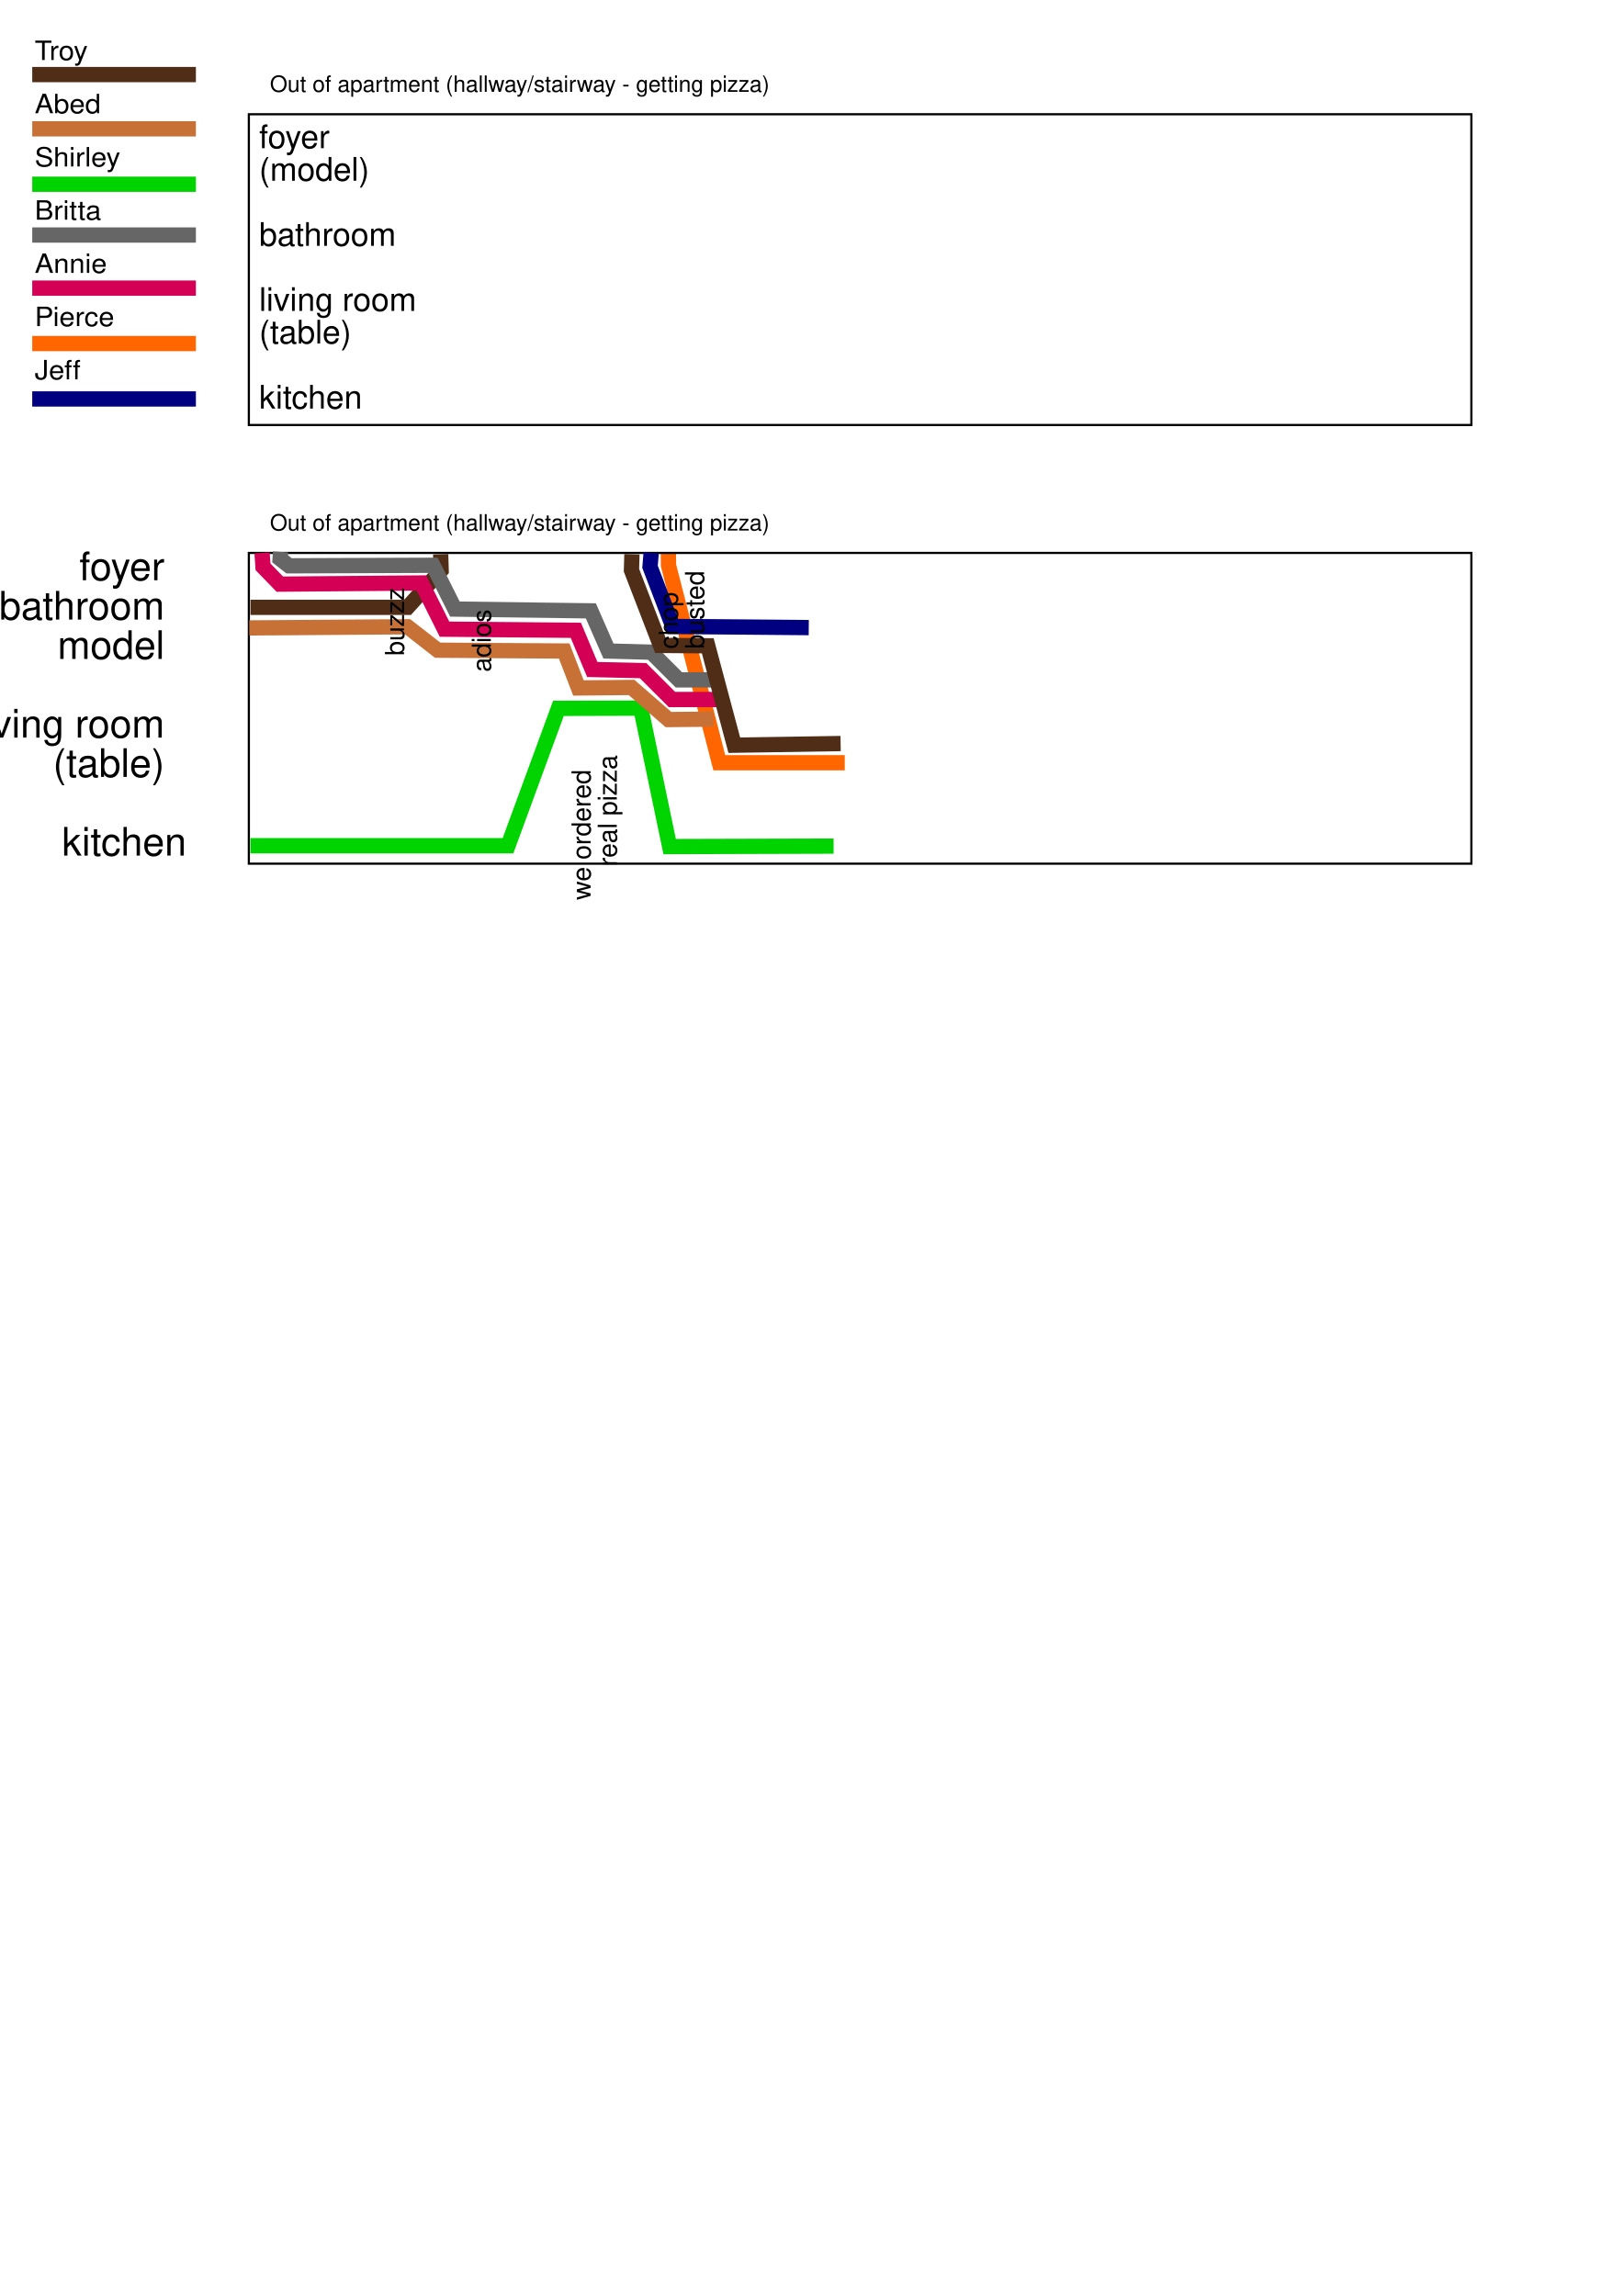
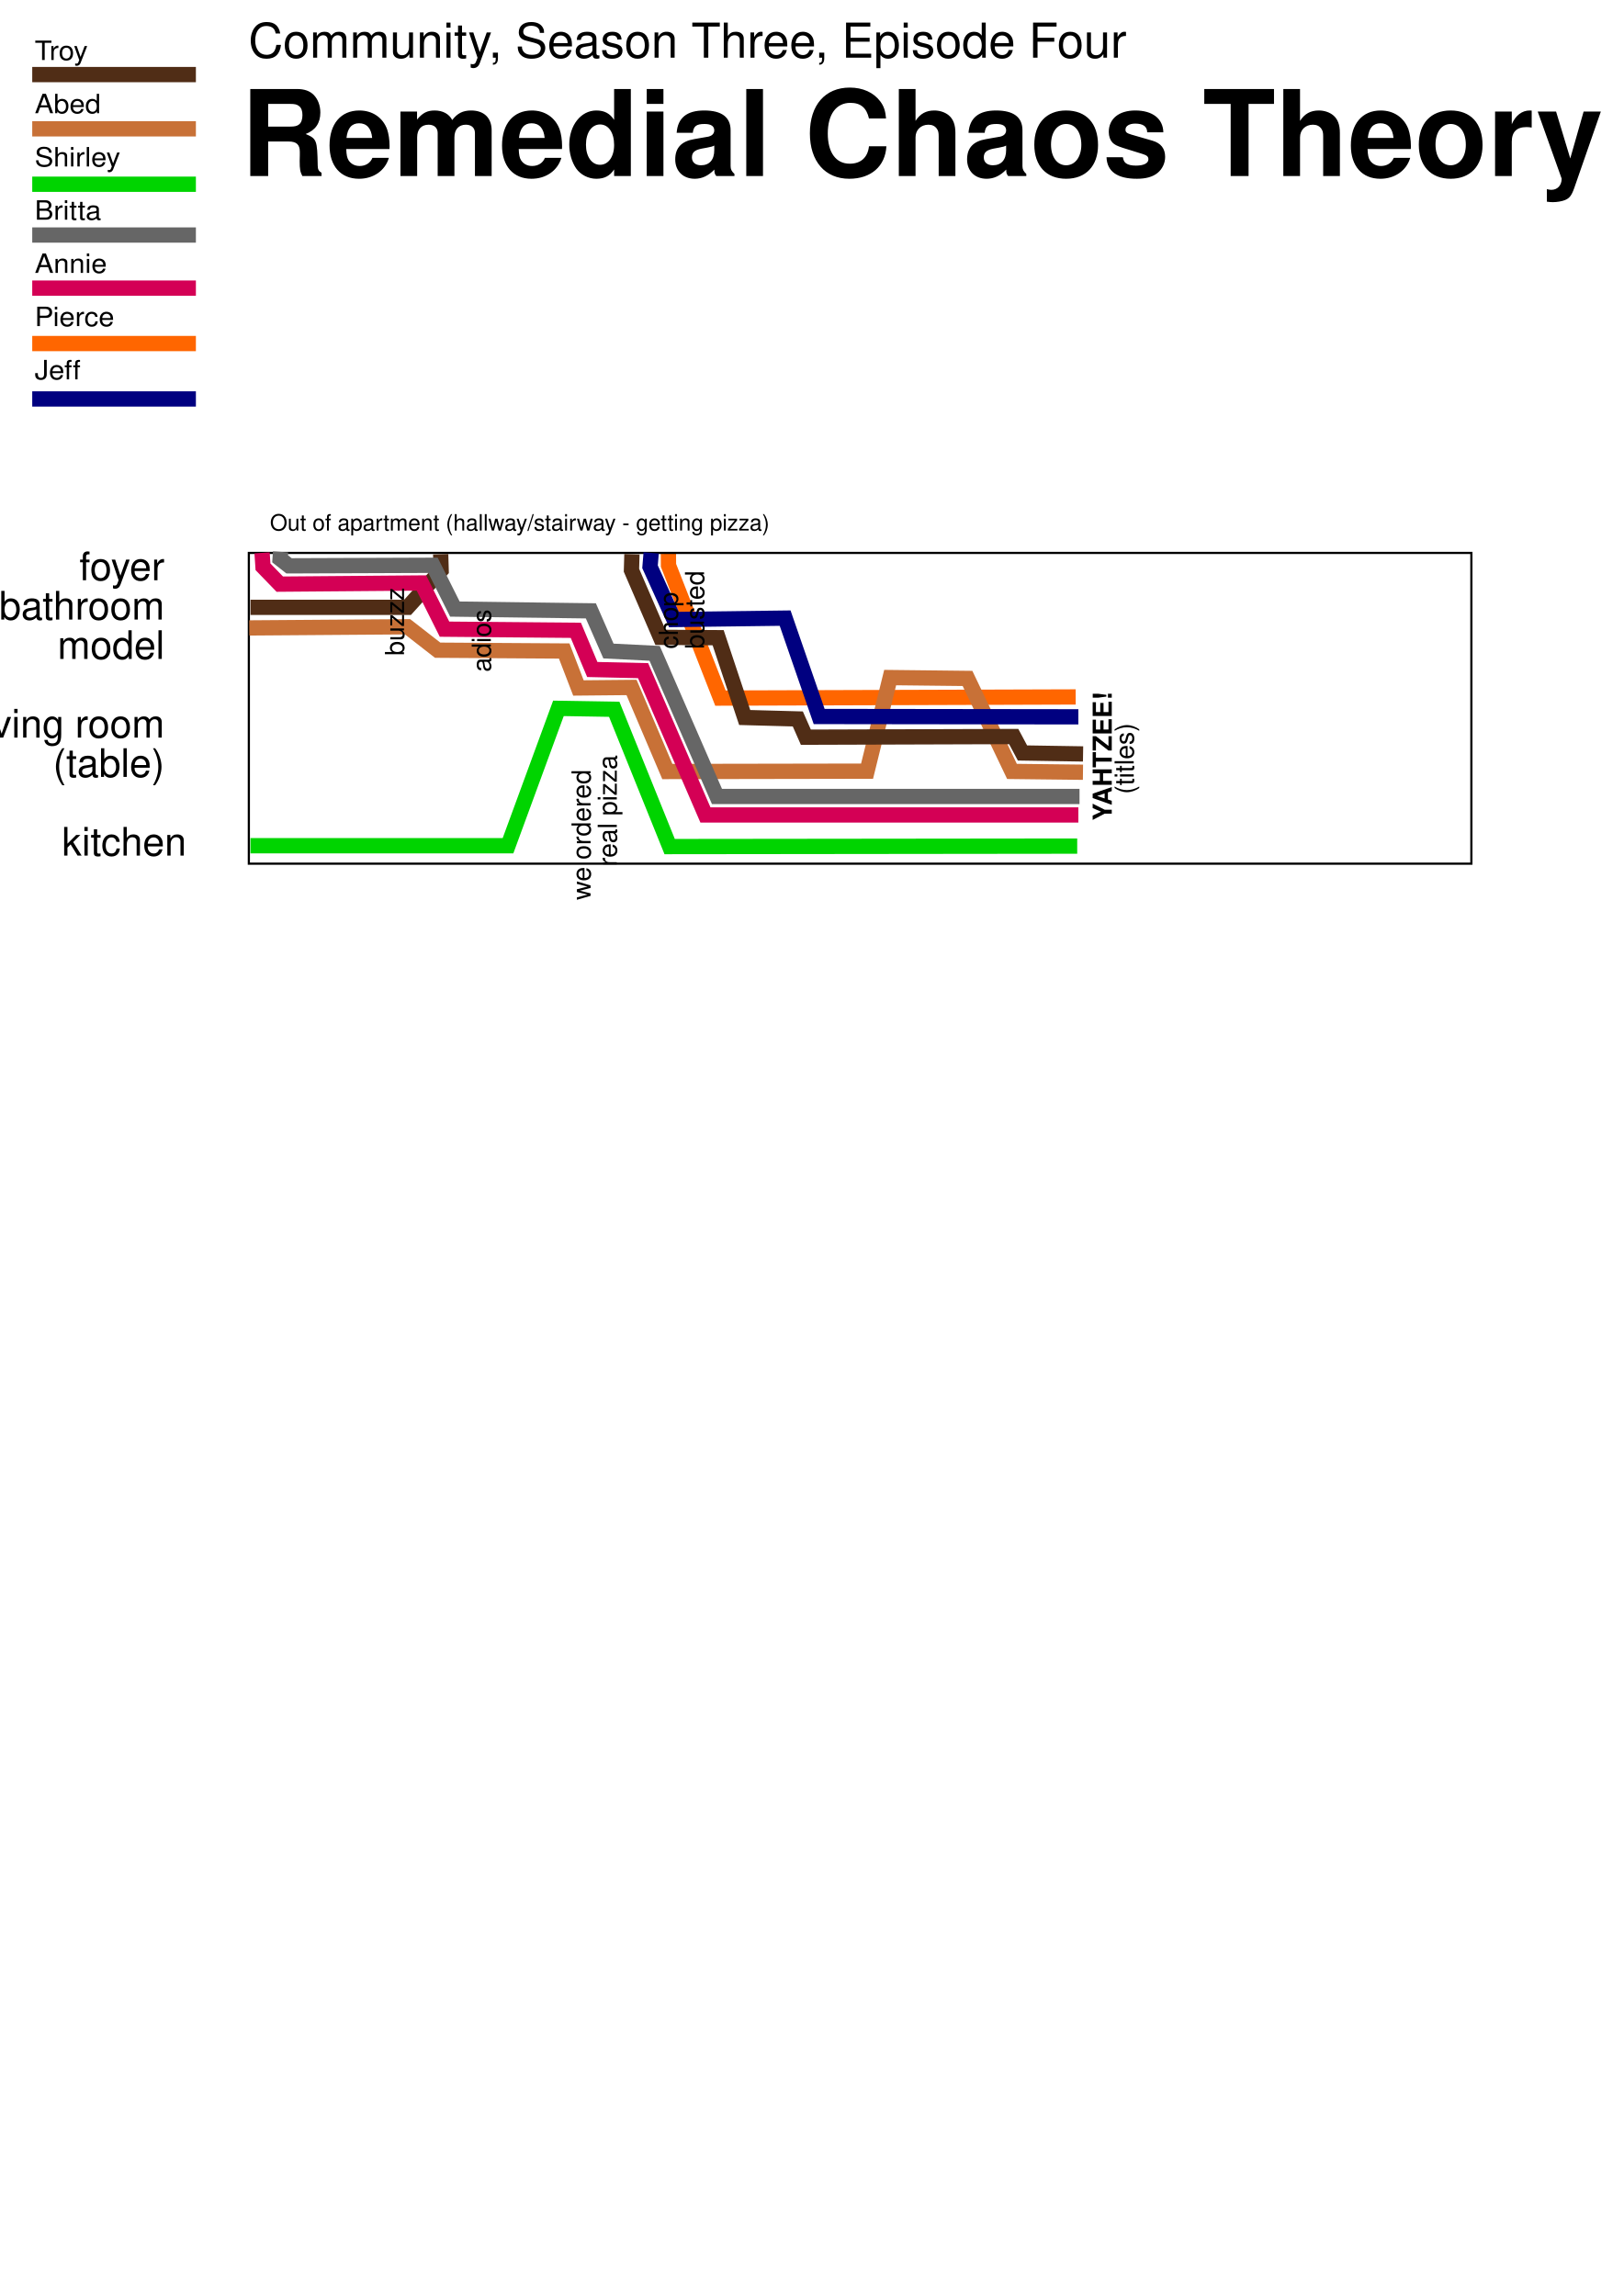
<svg xmlns="http://www.w3.org/2000/svg" width="744.094" height="1052.362" id="svg2" version="1.1">
  <defs id="defs4" />
  <g id="layer1">
-     <rect style="fill:none;stroke:#000000;stroke-width:1" id="rect2985" width="560.246" height="142.43" x="114.04" y="52.368" />
-     <text xml:space="preserve" style="font-size:10.317px;font-style:normal;font-variant:normal;font-weight:normal;font-stretch:normal;text-align:start;line-height:100%;writing-mode:lr-tb;text-anchor:start;fill:#000000;stroke:none;font-family:Helvetica;-inkscape-font-specification:Helvetica" x="123.663" y="42.111" id="text2987" transform="scale(1.000312,0.9996879)">
-       <tspan id="tspan2989" x="123.663" y="42.111">Out of apartment (hallway/stairway - getting pizza)</tspan>
-     </text>
-     <text xml:space="preserve" style="font-size:14.925px;font-style:normal;font-variant:normal;font-weight:normal;font-stretch:normal;text-align:start;line-height:100%;writing-mode:lr-tb;text-anchor:start;fill:#000000;fill-opacity:1;stroke:none;font-family:Helvetica;-inkscape-font-specification:Helvetica" x="118.713" y="67.937" id="text2991" transform="scale(1.000312,0.9996879)">
-       <tspan id="tspan2993" x="118.713" y="67.937">foyer</tspan>
-       <tspan x="118.713" y="82.862" id="tspan3017">(model)</tspan>
-       <tspan x="118.713" y="97.787" id="tspan2995" />
-       <tspan x="118.713" y="112.712" id="tspan2997">bathroom</tspan>
-       <tspan x="118.713" y="127.637" id="tspan2999" />
-       <tspan x="118.713" y="142.562" id="tspan3005">living room</tspan>
-       <tspan x="118.713" y="157.487" id="tspan3015">(table)</tspan>
-       <tspan x="118.713" y="172.412" id="tspan3011" />
-       <tspan x="118.713" y="187.337" id="tspan3013">kitchen</tspan>
-     </text>
    <text xml:space="preserve" style="font-size:12.571px;font-style:normal;font-variant:normal;font-weight:normal;font-stretch:normal;text-align:start;line-height:100%;writing-mode:lr-tb;text-anchor:start;fill:#000000;fill-opacity:1;stroke:none;font-family:Helvetica;-inkscape-font-specification:Helvetica" x="15.423" y="28.348" id="text3019" transform="scale(1.030713,0.9702019)">
      <tspan id="tspan3021" x="15.423" y="28.348">Troy</tspan>
      <tspan x="15.423" y="40.92" id="tspan3023" />
      <tspan x="15.423" y="53.491" id="tspan3025">Abed</tspan>
      <tspan x="15.423" y="66.063" id="tspan3027" />
      <tspan x="15.423" y="78.634" id="tspan3029">Shirley</tspan>
      <tspan x="15.423" y="91.206" id="tspan3041" />
      <tspan x="15.423" y="103.777" id="tspan3043">Britta</tspan>
      <tspan x="15.423" y="116.349" id="tspan3031" />
      <tspan x="15.423" y="128.92" id="tspan3033">Annie</tspan>
      <tspan x="15.423" y="141.492" id="tspan3037" />
      <tspan x="15.423" y="154.063" id="tspan3045">Pierce</tspan>
      <tspan x="15.423" y="166.635" id="tspan3047" />
      <tspan x="15.423" y="179.206" id="tspan3049">Jeff</tspan>
    </text>
    <path style="fill:none;stroke:#502d16;stroke-width:7;stroke-linecap:butt;stroke-linejoin:miter;stroke-opacity:1;stroke-miterlimit:4;stroke-dasharray:none" d="m 14.773,34.18 75,0" id="path3051" />
    <path id="path3821" d="m 14.773,59.048 75,0" style="fill:none;stroke:#c87137;stroke-width:7;stroke-linecap:butt;stroke-linejoin:miter;stroke-miterlimit:4;stroke-opacity:1;stroke-dasharray:none" />
    <path style="fill:none;stroke:#00d400;stroke-width:7;stroke-linecap:butt;stroke-linejoin:miter;stroke-miterlimit:4;stroke-opacity:1;stroke-dasharray:none" d="m 14.773,84.445 75,0" id="path3823" />
    <path id="path3825" d="m 14.773,107.725 75,0" style="fill:none;stroke:#666666;stroke-width:7;stroke-linecap:butt;stroke-linejoin:miter;stroke-miterlimit:4;stroke-opacity:1;stroke-dasharray:none" />
    <path style="fill:none;stroke:#d40055;stroke-width:7;stroke-linecap:butt;stroke-linejoin:miter;stroke-miterlimit:4;stroke-opacity:1;stroke-dasharray:none" d="m 14.773,132.064 75,0" id="path3827" />
    <path id="path3829" d="m 14.773,157.461 75,0" style="fill:none;stroke:#ff6600;stroke-width:7;stroke-linecap:butt;stroke-linejoin:miter;stroke-miterlimit:4;stroke-opacity:1;stroke-dasharray:none" />
    <path style="fill:none;stroke:#000080;stroke-width:7;stroke-linecap:butt;stroke-linejoin:miter;stroke-miterlimit:4;stroke-opacity:1;stroke-dasharray:none" d="m 14.773,182.858 75,0" id="path3831" />
  </g>
  <g id="layer2">
-     <path id="path3891" d="m 114.773,387.636 118.032,0 23.106,-62.963 37.738,-0.105 13.229,63.452 75.133,-0.209" style="fill:none;stroke:#00d400;stroke-width:7;stroke-linecap:butt;stroke-linejoin:miter;stroke-miterlimit:4;stroke-opacity:1;stroke-dasharray:none" />
-     <path style="fill:none;stroke:#ff6600;stroke-width:7;stroke-linecap:butt;stroke-linejoin:miter;stroke-miterlimit:4;stroke-opacity:1;stroke-dasharray:none" d="m 306.313,253.83 0.036,5.291 23.28,90.476 57.503,0" id="path3897" />
+     <path id="path3891" d="m 114.773,387.636 118.032,0 23.106,-62.963 25.569,0.424 25.398,62.923 186.773,-0.209" style="fill:none;stroke:#00d400;stroke-width:7;stroke-linecap:butt;stroke-linejoin:miter;stroke-miterlimit:4;stroke-opacity:1;stroke-dasharray:none" />
+     <path style="fill:none;stroke:#ff6600;stroke-width:7;stroke-linecap:butt;stroke-linejoin:miter;stroke-miterlimit:4;stroke-opacity:1;stroke-dasharray:none" d="m 306.313,253.83 0.036,5.291 23.81,60.847 162.794,-0.529" id="path3897" />
    <rect y="253.431" x="114.04" height="142.43" width="560.246" id="rect3833" style="fill:none;stroke:#000000;stroke-width:1" />
    <text transform="scale(1.000312,0.9996879)" id="text3835" y="243.238" x="123.663" style="font-size:10.317px;font-style:normal;font-variant:normal;font-weight:normal;font-stretch:normal;text-align:start;line-height:100%;writing-mode:lr-tb;text-anchor:start;fill:#000000;stroke:none;font-family:Helvetica;-inkscape-font-specification:Helvetica" xml:space="preserve">
      <tspan y="243.238" x="123.663" id="tspan3837">Out of apartment (hallway/stairway - getting pizza)</tspan>
    </text>
    <text transform="scale(1.000312,0.9996879)" id="text3839" y="266.025" x="110.484" style="font-size:18.036px;font-style:normal;font-variant:normal;font-weight:normal;font-stretch:normal;text-align:end;line-height:100%;writing-mode:lr-tb;text-anchor:end;fill:#000000;fill-opacity:1;stroke:none;font-family:Helvetica;-inkscape-font-specification:Helvetica" xml:space="preserve">
      <tspan id="tspan3847" y="266.025" x="110.484">foyer</tspan>
      <tspan y="284.061" x="110.484" id="tspan3915">bathroom</tspan>
      <tspan y="302.096" x="110.484" id="tspan3917">model</tspan>
      <tspan id="tspan3849" y="320.132" x="110.484" />
      <tspan id="tspan3851" y="338.168" x="110.484">living room</tspan>
      <tspan id="tspan3853" y="356.204" x="110.484">(table)</tspan>
      <tspan id="tspan3855" y="374.24" x="110.484" />
      <tspan id="tspan3857" y="392.276" x="110.484">kitchen</tspan>
    </text>
    <path id="path3887" d="m 114.778,278.366 71.994,0 15.387,-16.995 -0.212,-7.343" style="fill:none;stroke:#502d16;stroke-width:7;stroke-linecap:butt;stroke-linejoin:miter;stroke-miterlimit:4;stroke-opacity:1;stroke-dasharray:none" />
-     <path style="fill:none;stroke:#c87137;stroke-width:7;stroke-linecap:butt;stroke-linejoin:miter;stroke-miterlimit:4;stroke-opacity:1;stroke-dasharray:none" d="m 114.249,287.805 72.523,-0.529 13.788,10.74 58.001,0.371 6.518,16.938 24.336,-0.232 16.93,14.714 20.638,-0.197" id="path3889" />
-     <path style="fill:none;stroke:#666666;stroke-width:7;stroke-linecap:butt;stroke-linejoin:miter;stroke-miterlimit:4;stroke-opacity:1;stroke-dasharray:none" d="m 128.586,252.941 -0.223,3.195 4.093,3.211 65.959,-0.247 10.051,20.066 62.305,0.817 8.066,18.413 19.577,0.529 12.698,12.698 19.577,0" id="path3893" />
-     <path id="path3895" d="m 120.097,253.397 0.424,6.398 7.701,7.944 64.899,-0.529 10.582,21.164 60.188,0.529 7.537,17.957 23.28,0.529 13.228,13.228 20.635,1e-5" style="fill:none;stroke:#d40055;stroke-width:7;stroke-linecap:butt;stroke-linejoin:miter;stroke-miterlimit:4;stroke-opacity:1;stroke-dasharray:none" />
-     <path id="path3899" d="m 370.629,287.659 -62.302,-0.529 -10.444,-27.36 0.529,-6.349" style="fill:none;stroke:#000080;stroke-width:7;stroke-linecap:butt;stroke-linejoin:miter;stroke-miterlimit:4;stroke-opacity:1;stroke-dasharray:none" />
+     <path style="fill:none;stroke:#c87137;stroke-width:7;stroke-linecap:butt;stroke-linejoin:miter;stroke-miterlimit:4;stroke-opacity:1;stroke-dasharray:none" d="m 114.249,287.805 72.523,-0.529 13.788,10.74 58.001,0.371 6.518,16.938 24.336,-0.232 16.401,38.524 91.533,-0.16 10.587,-42.893 35.445,0.394 20.378,42.618 32.536,0.374" id="path3889" />
+     <path style="fill:none;stroke:#666666;stroke-width:7;stroke-linecap:butt;stroke-linejoin:miter;stroke-miterlimit:4;stroke-opacity:1;stroke-dasharray:none" d="m 128.586,252.941 -0.223,3.195 4.093,3.211 65.959,-0.247 10.051,20.066 62.305,0.817 8.066,18.413 21.164,1.058 28.571,65.608 166.138,0" id="path3893" />
+     <path id="path3895" d="m 120.097,253.397 0.424,6.398 7.701,7.944 64.899,-0.529 10.582,21.164 60.188,0.529 7.537,17.957 23.28,0.529 28.571,66.138 170.899,1e-5" style="fill:none;stroke:#d40055;stroke-width:7;stroke-linecap:butt;stroke-linejoin:miter;stroke-miterlimit:4;stroke-opacity:1;stroke-dasharray:none" />
+     <path id="path3899" d="m 298.413,253.42 -0.529,6.349 10.973,24.186 50.943,-0.639 15.592,45.084 118.789,0.153" style="fill:none;stroke:#000080;stroke-width:7;stroke-linecap:butt;stroke-linejoin:miter;stroke-miterlimit:4;stroke-opacity:1;stroke-dasharray:none" />
    <text xml:space="preserve" style="font-size:12px;font-style:normal;font-variant:normal;font-weight:normal;font-stretch:normal;text-align:start;line-height:100%;writing-mode:lr-tb;text-anchor:start;fill:#000000;stroke:none;font-family:Helvetica;-inkscape-font-specification:Helvetica" x="-300.492" y="185.145" id="text3901" transform="matrix(0,-1,1,0,0,0)">
      <tspan id="tspan3903" x="-300.492" y="185.145">buzzz</tspan>
    </text>
    <text xml:space="preserve" style="font-size:12px;font-style:normal;font-variant:normal;font-weight:normal;font-stretch:normal;text-align:start;line-height:100%;writing-mode:lr-tb;text-anchor:start;fill:#000000;fill-opacity:1;stroke:none;font-family:Helvetica;-inkscape-font-specification:Helvetica" x="-307.999" y="224.926" id="text3905" transform="matrix(0,-1,1,0,0,0)">
      <tspan id="tspan3907" x="-307.999" y="224.926">adios</tspan>
    </text>
    <text xml:space="preserve" style="font-size:12px;font-style:normal;font-variant:normal;font-weight:normal;font-stretch:normal;text-align:end;line-height:100%;writing-mode:lr-tb;text-anchor:end;fill:#000000;fill-opacity:1;stroke:none;font-family:Helvetica;-inkscape-font-specification:Helvetica" x="-329.407" y="270.651" id="text3923" transform="matrix(0,-1,1,0,0,0)">
      <tspan id="tspan3925" x="-329.407" y="270.651">we ordered</tspan>
      <tspan x="-329.407" y="282.651" id="tspan3927">real pizza</tspan>
    </text>
-     <path style="fill:none;stroke:#502d16;stroke-width:7;stroke-linecap:butt;stroke-linejoin:miter;stroke-miterlimit:4;stroke-opacity:1;stroke-dasharray:none" d="m 385.228,340.8 -48.719,0.761 -12.169,-45.571 -21.689,-0.164 -13.271,-34.456 0.212,-7.343" id="path3931" />
+     <path style="fill:none;stroke:#502d16;stroke-width:7;stroke-linecap:butt;stroke-linejoin:miter;stroke-miterlimit:4;stroke-opacity:1;stroke-dasharray:none" d="m 496.339,345.562 -27.765,-0.441 -4.021,-7.535 -95.252,0.305 -3.686,-8.367 -24.344,-0.661 -12.169,-36.576 -26.451,-0.164 -13.271,-30.752 0.212,-7.343" id="path3931" />
    <text transform="matrix(0,-1,1,0,0,0)" id="text3988" y="310.641" x="-297.417" style="font-size:12px;font-style:normal;font-variant:normal;font-weight:normal;font-stretch:normal;text-align:start;line-height:100%;writing-mode:lr-tb;text-anchor:start;fill:#000000;fill-opacity:1;stroke:none;font-family:Helvetica;-inkscape-font-specification:Helvetica" xml:space="preserve">
      <tspan y="310.641" x="-297.417" id="tspan3990">chop</tspan>
      <tspan y="322.641" x="-297.417" id="tspan3992">busted</tspan>
    </text>
+     <text transform="matrix(0,-1,1,0,0,0)" id="text3994" y="509.483" x="-376.154" style="font-size:12px;font-style:normal;font-variant:normal;font-weight:bold;font-stretch:normal;text-align:start;line-height:100%;writing-mode:lr-tb;text-anchor:start;fill:#000000;stroke:none;font-family:Helvetica;-inkscape-font-specification:Helvetica Bold" xml:space="preserve">
+       <tspan y="509.483" x="-376.154" id="tspan3996">YAHTZEE!</tspan>
+     </text>
+     <text transform="matrix(0,-1,1,0,0,0)" id="text3998" y="519.536" x="-363.984" style="font-size:12px;font-style:normal;font-variant:normal;font-weight:normal;font-stretch:normal;text-align:start;line-height:100%;writing-mode:lr-tb;text-anchor:start;fill:#000000;stroke:none;font-family:Helvetica;-inkscape-font-specification:Helvetica" xml:space="preserve">
+       <tspan y="519.536" x="-363.984" id="tspan4000">(titles)</tspan>
+     </text>
+     <text xml:space="preserve" style="font-size:54.703px;font-style:normal;font-variant:normal;font-weight:bold;font-stretch:normal;text-align:start;line-height:100%;writing-mode:lr-tb;text-anchor:start;fill:#000000;fill-opacity:1;stroke:none;font-family:Helvetica;-inkscape-font-specification:Helvetica Bold" x="110.321" y="80.672" id="text4002">
+       <tspan id="tspan4004" x="110.321" y="80.672">Remedial Chaos Theory</tspan>
+     </text>
+     <text xml:space="preserve" style="font-size:22.026px;font-style:normal;font-variant:normal;font-weight:normal;font-stretch:normal;text-align:start;line-height:100%;writing-mode:lr-tb;text-anchor:start;fill:#000000;fill-opacity:1;stroke:none;font-family:Helvetica;-inkscape-font-specification:Helvetica" x="113.845" y="26.423" id="text4006">
+       <tspan id="tspan4008" x="113.845" y="26.423">Community, Season Three, Episode Four</tspan>
+     </text>
  </g>
</svg>
